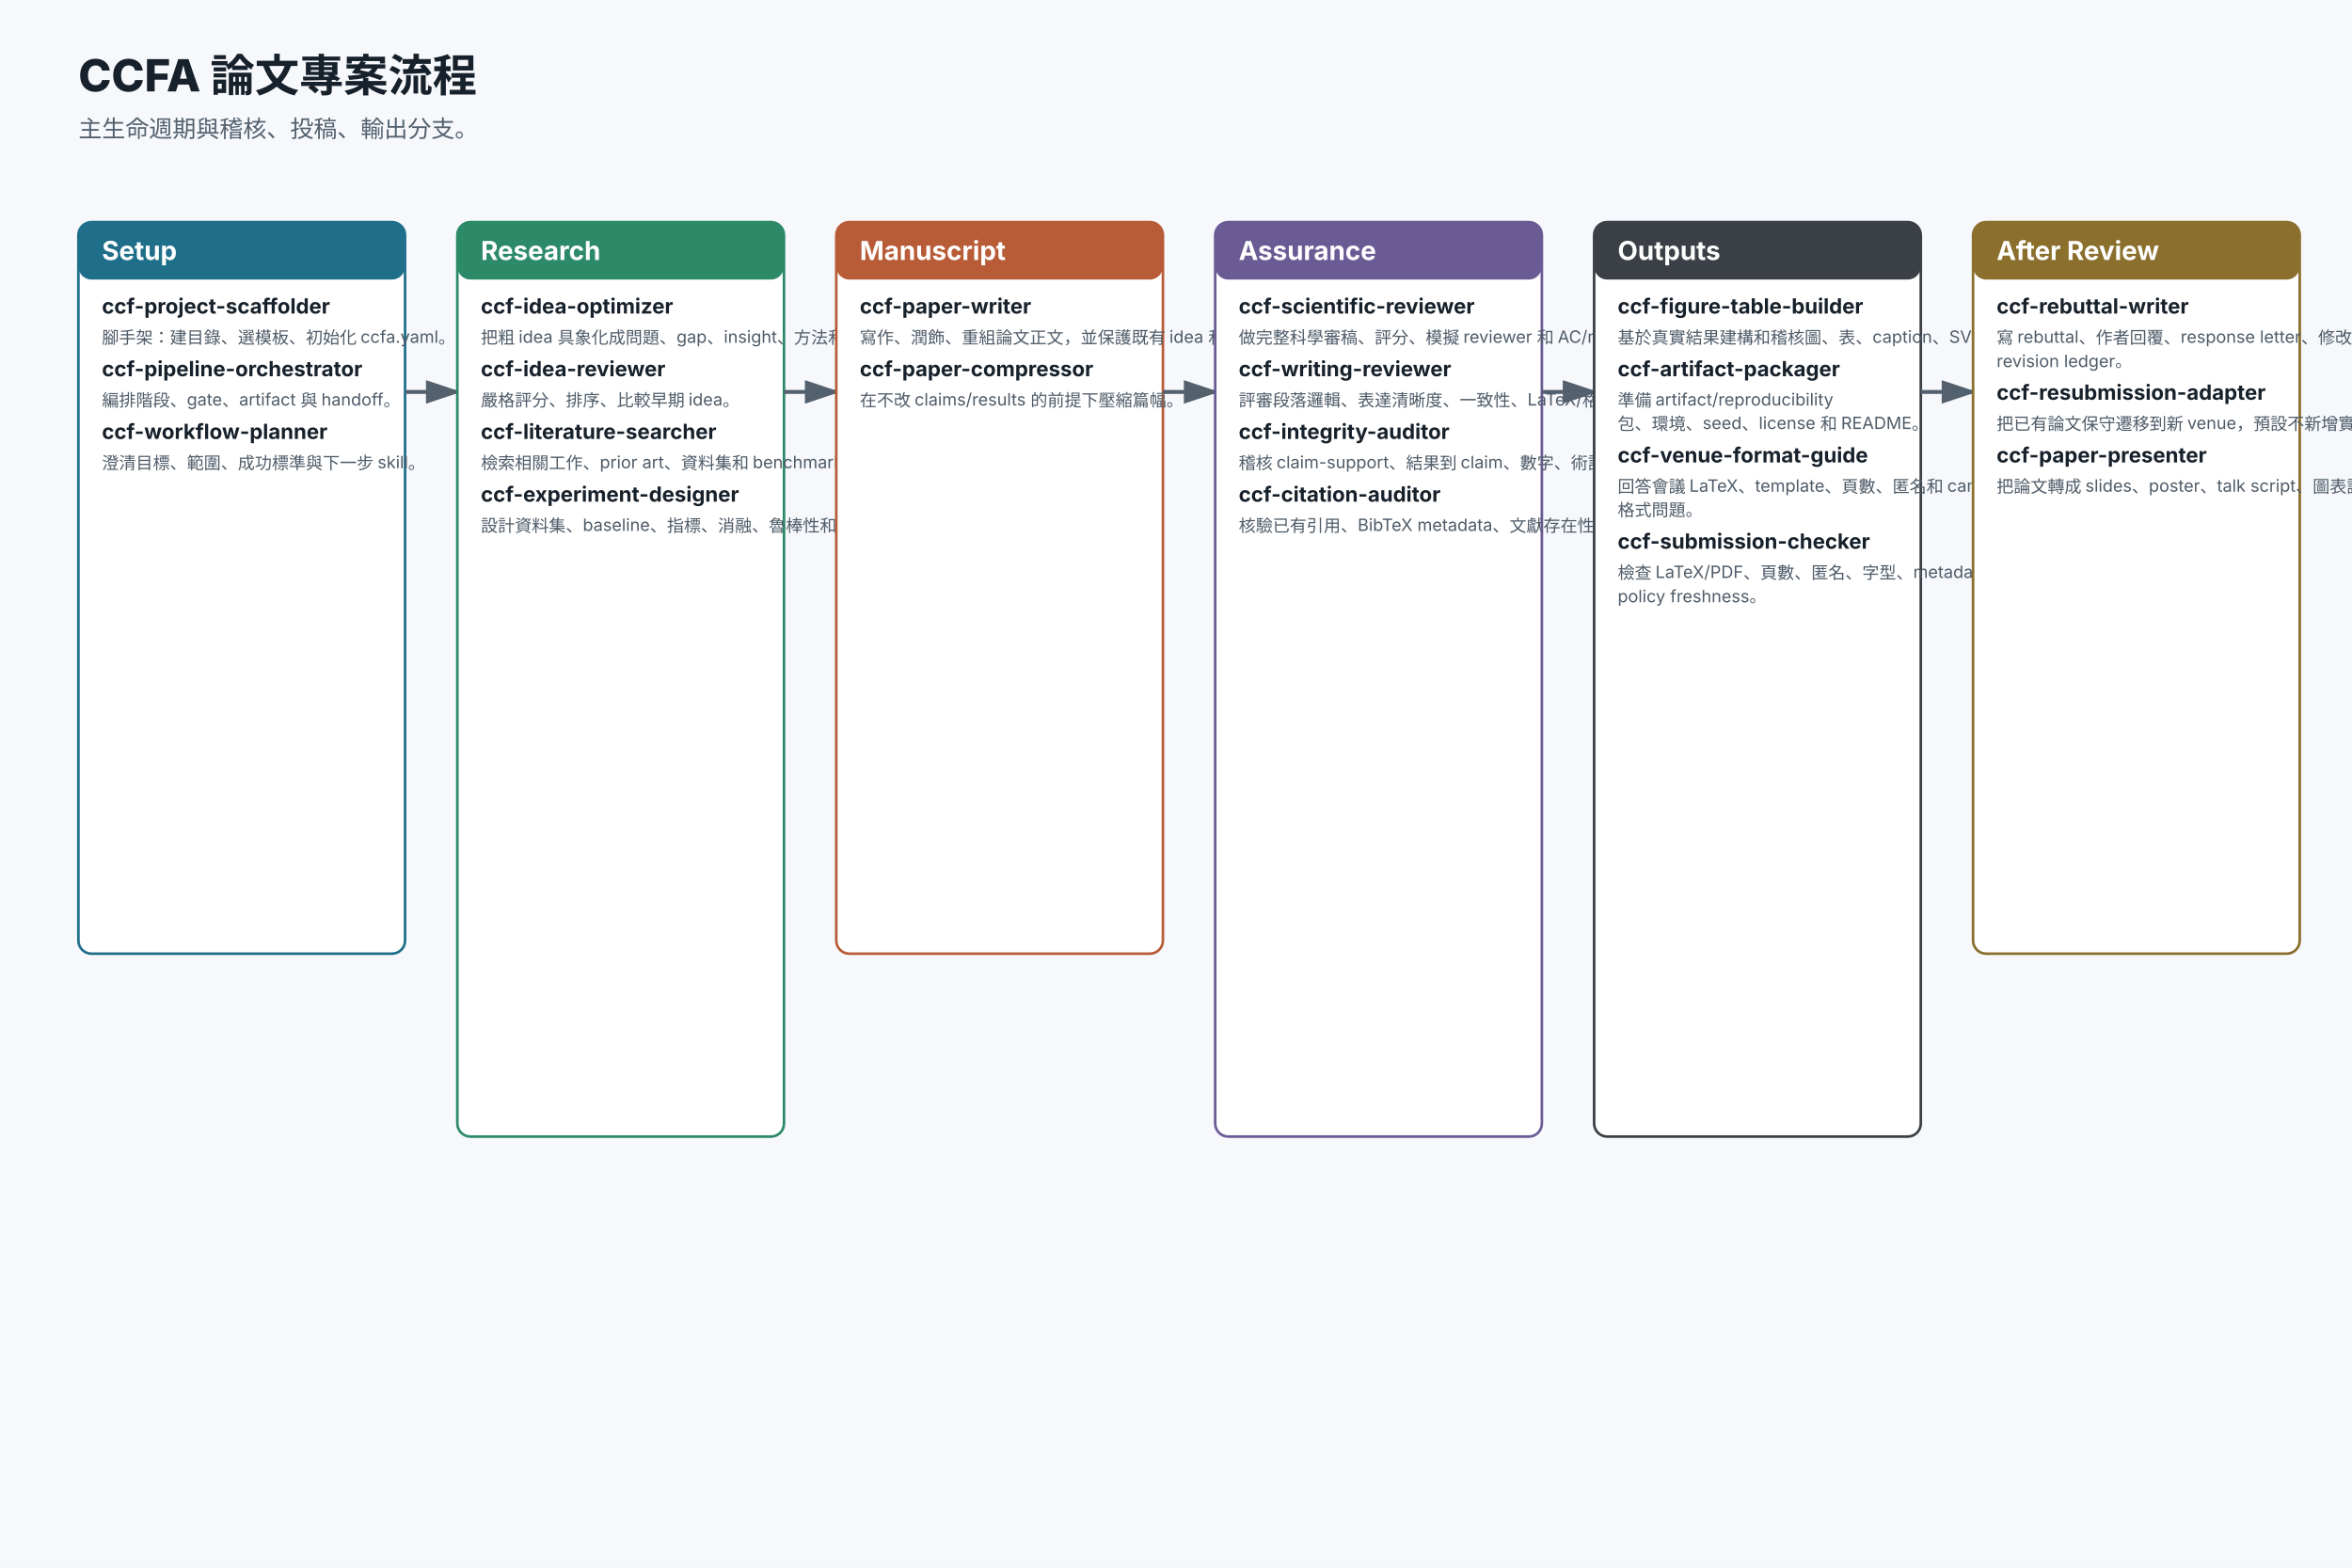
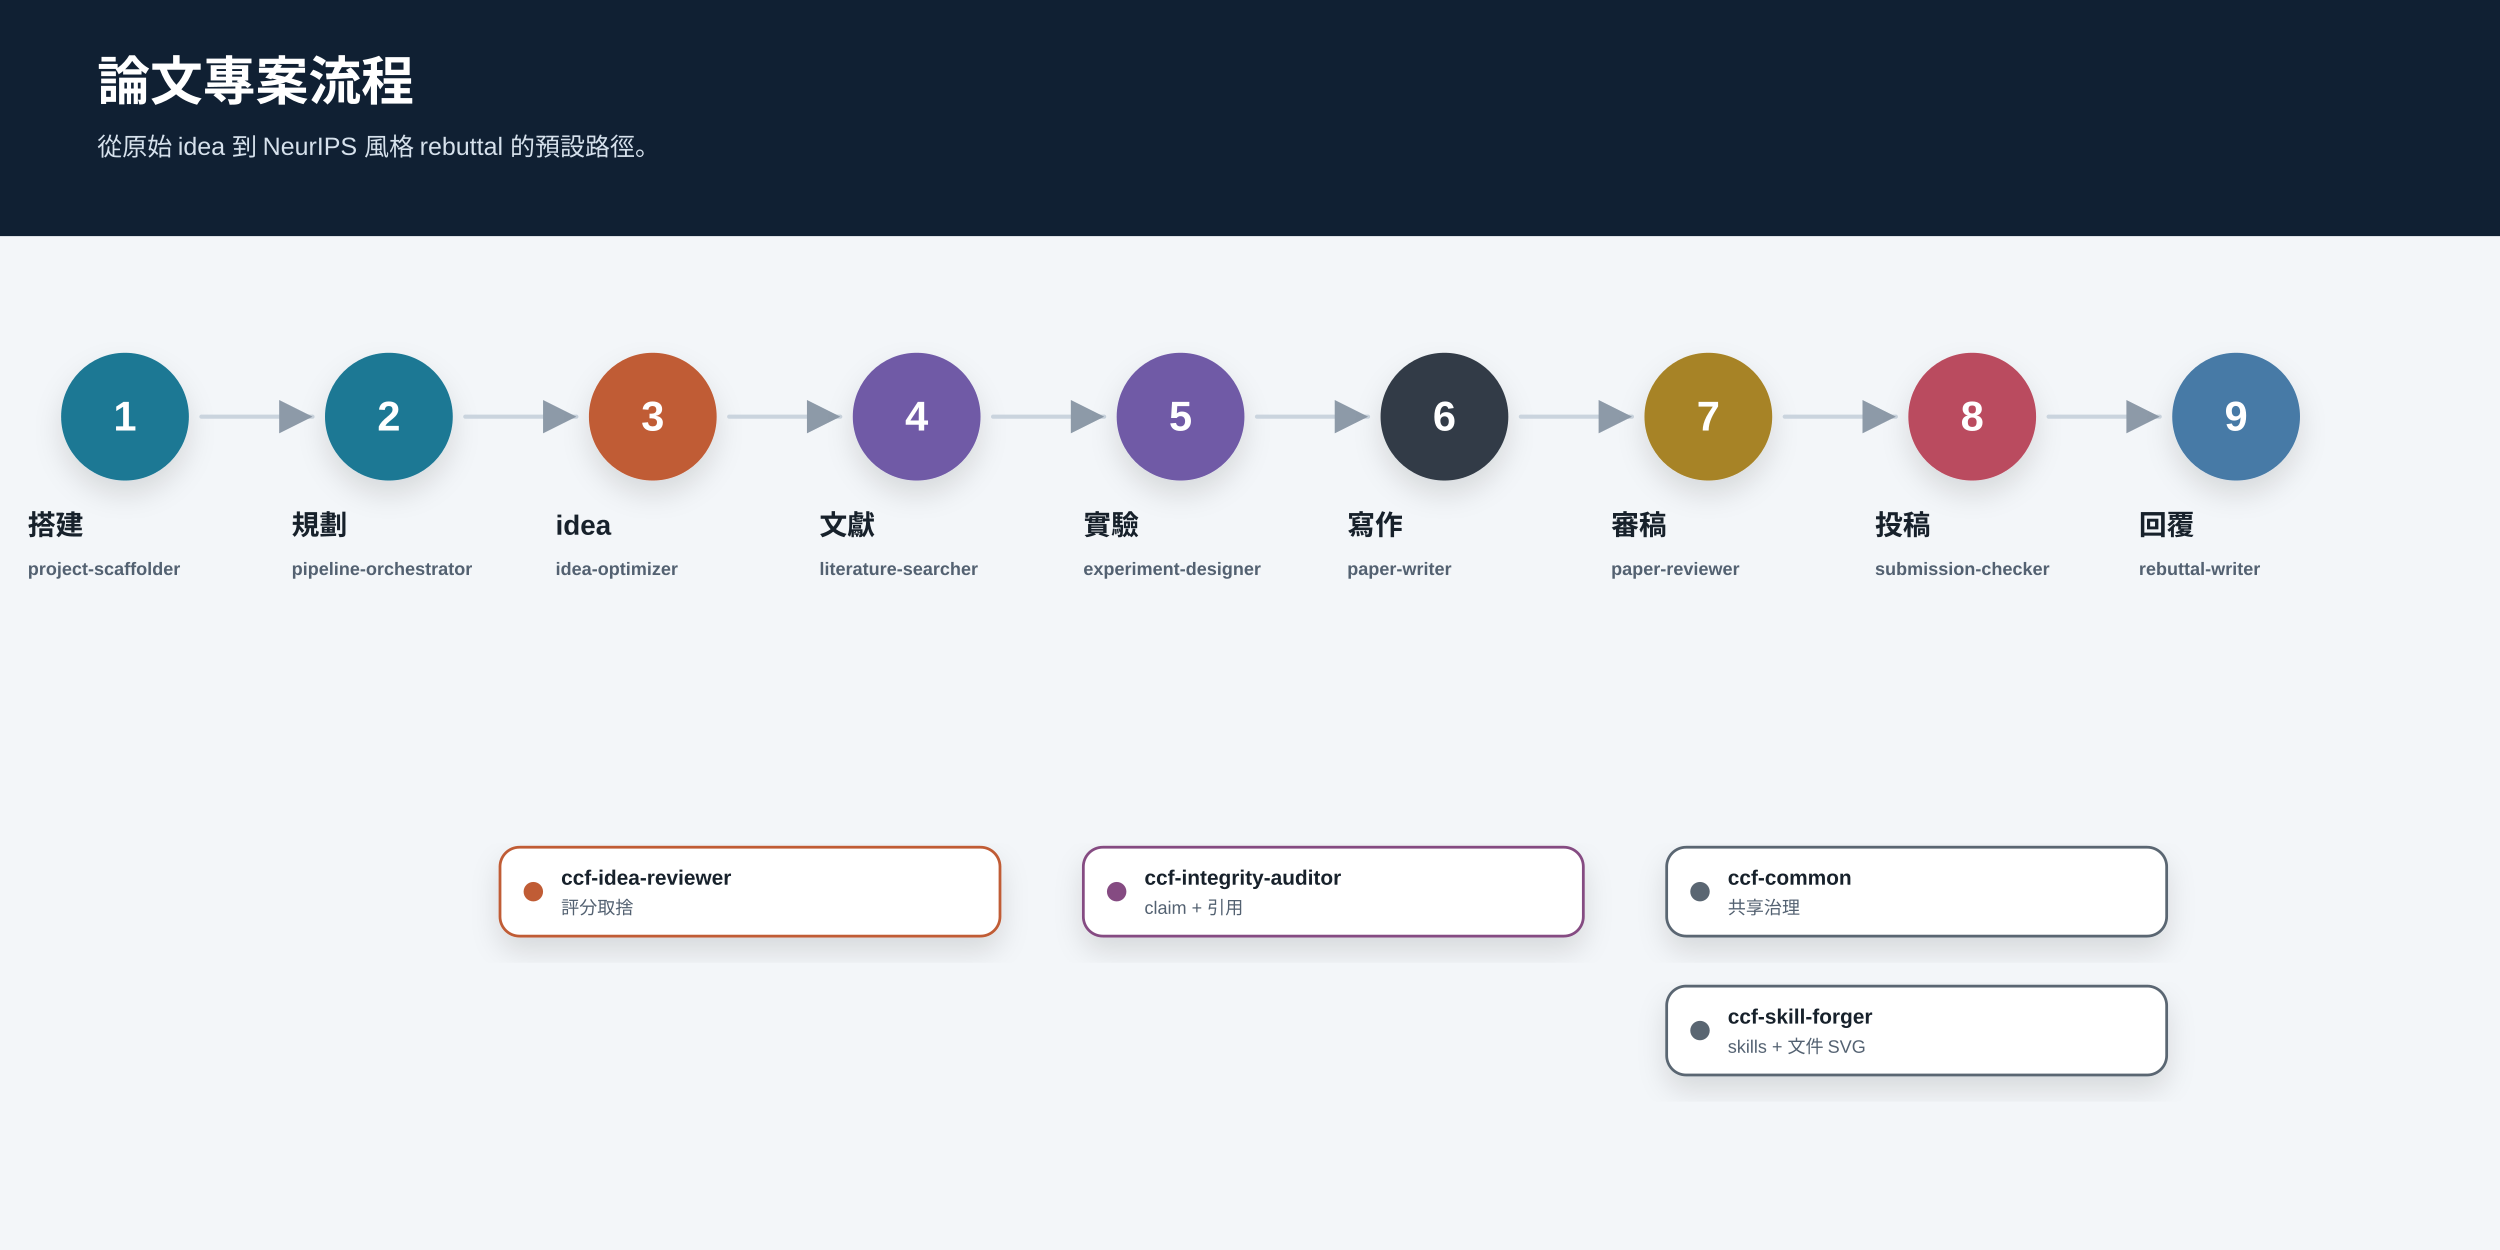
- <svg xmlns="http://www.w3.org/2000/svg" width="1800" height="1200" viewBox="0 0 1800 1200">
-   <rect width="1800" height="1200" fill="#f6f8fb" />
-   <text x="60" y="70" font-family="Inter, Arial, sans-serif" font-size="34" font-weight="800" fill="#17212b" text-anchor="start">CCFA 論文專案流程</text>
-   <text x="60" y="105" font-family="Inter, Arial, sans-serif" font-size="18" font-weight="400" fill="#52606d" text-anchor="start">主生命週期與稽核、投稿、輸出分支。</text>
+ <svg xmlns="http://www.w3.org/2000/svg" width="1800" height="900" viewBox="0 0 1800 900">
  <defs>
-     <marker id="arrow" markerWidth="10" markerHeight="10" refX="8" refY="3" orient="auto">
-       <path d="M0,0 L0,6 L9,3 z" fill="#53606d" />
+     <filter id="shadow" x="-20%" y="-20%" width="140%" height="150%">
+       <feDropShadow dx="0" dy="10" stdDeviation="10" flood-color="#0B1826" flood-opacity="0.12" />
+     </filter>
+     <marker id="arrow" markerWidth="12" markerHeight="12" refX="10" refY="6" orient="auto">
+       <path d="M2,2 L10,6 L2,10 Z" fill="#8D9AA8" />
    </marker>
  </defs>
-   <rect x="60" y="170" width="250" height="560" rx="10" fill="#ffffff" stroke="#1F6F8B" stroke-width="2" />
-   <rect x="60" y="170" width="250" height="44" rx="10" fill="#1F6F8B" />
-   <text x="78" y="199" font-family="Inter, Arial, sans-serif" font-size="20" font-weight="700" fill="#ffffff" text-anchor="start">Setup</text>
-   <text x="78" y="240" font-family="Inter, Arial, sans-serif" font-size="16" font-weight="700" fill="#17212b" text-anchor="start">ccf-project-scaffolder</text>
-   <text x="78" y="263" font-family="Inter, Arial, sans-serif" font-size="13" font-weight="400" fill="#4e5b68" text-anchor="start">腳手架：建目錄、選模板、初始化 ccfa.yaml。</text>
-   <text x="78" y="288" font-family="Inter, Arial, sans-serif" font-size="16" font-weight="700" fill="#17212b" text-anchor="start">ccf-pipeline-orchestrator</text>
-   <text x="78" y="311" font-family="Inter, Arial, sans-serif" font-size="13" font-weight="400" fill="#4e5b68" text-anchor="start">編排階段、gate、artifact 與 handoff。</text>
-   <text x="78" y="336" font-family="Inter, Arial, sans-serif" font-size="16" font-weight="700" fill="#17212b" text-anchor="start">ccf-workflow-planner</text>
-   <text x="78" y="359" font-family="Inter, Arial, sans-serif" font-size="13" font-weight="400" fill="#4e5b68" text-anchor="start">澄清目標、範圍、成功標準與下一步 skill。</text>
-   <line x1="310" y1="300" x2="350" y2="300" stroke="#53606d" stroke-width="3" marker-end="url(#arrow)" />
-   <rect x="350" y="170" width="250" height="700" rx="10" fill="#ffffff" stroke="#2D8A68" stroke-width="2" />
-   <rect x="350" y="170" width="250" height="44" rx="10" fill="#2D8A68" />
-   <text x="368" y="199" font-family="Inter, Arial, sans-serif" font-size="20" font-weight="700" fill="#ffffff" text-anchor="start">Research</text>
-   <text x="368" y="240" font-family="Inter, Arial, sans-serif" font-size="16" font-weight="700" fill="#17212b" text-anchor="start">ccf-idea-optimizer</text>
-   <text x="368" y="263" font-family="Inter, Arial, sans-serif" font-size="13" font-weight="400" fill="#4e5b68" text-anchor="start">把粗 idea 具象化成問題、gap、insight、方法和證據計畫。</text>
-   <text x="368" y="288" font-family="Inter, Arial, sans-serif" font-size="16" font-weight="700" fill="#17212b" text-anchor="start">ccf-idea-reviewer</text>
-   <text x="368" y="311" font-family="Inter, Arial, sans-serif" font-size="13" font-weight="400" fill="#4e5b68" text-anchor="start">嚴格評分、排序、比較早期 idea。</text>
-   <text x="368" y="336" font-family="Inter, Arial, sans-serif" font-size="16" font-weight="700" fill="#17212b" text-anchor="start">ccf-literature-searcher</text>
-   <text x="368" y="359" font-family="Inter, Arial, sans-serif" font-size="13" font-weight="400" fill="#4e5b68" text-anchor="start">檢索相關工作、prior art、資料集和 benchmark。</text>
-   <text x="368" y="384" font-family="Inter, Arial, sans-serif" font-size="16" font-weight="700" fill="#17212b" text-anchor="start">ccf-experiment-designer</text>
-   <text x="368" y="407" font-family="Inter, Arial, sans-serif" font-size="13" font-weight="400" fill="#4e5b68" text-anchor="start">設計資料集、baseline、指標、消融、魯棒性和結果表模板。</text>
-   <line x1="600" y1="300" x2="640" y2="300" stroke="#53606d" stroke-width="3" marker-end="url(#arrow)" />
-   <rect x="640" y="170" width="250" height="560" rx="10" fill="#ffffff" stroke="#B85C38" stroke-width="2" />
-   <rect x="640" y="170" width="250" height="44" rx="10" fill="#B85C38" />
-   <text x="658" y="199" font-family="Inter, Arial, sans-serif" font-size="20" font-weight="700" fill="#ffffff" text-anchor="start">Manuscript</text>
-   <text x="658" y="240" font-family="Inter, Arial, sans-serif" font-size="16" font-weight="700" fill="#17212b" text-anchor="start">ccf-paper-writer</text>
-   <text x="658" y="263" font-family="Inter, Arial, sans-serif" font-size="13" font-weight="400" fill="#4e5b68" text-anchor="start">寫作、潤飾、重組論文正文，並保護既有 idea 和證據邊界。</text>
-   <text x="658" y="288" font-family="Inter, Arial, sans-serif" font-size="16" font-weight="700" fill="#17212b" text-anchor="start">ccf-paper-compressor</text>
-   <text x="658" y="311" font-family="Inter, Arial, sans-serif" font-size="13" font-weight="400" fill="#4e5b68" text-anchor="start">在不改 claims/results 的前提下壓縮篇幅。</text>
-   <line x1="890" y1="300" x2="930" y2="300" stroke="#53606d" stroke-width="3" marker-end="url(#arrow)" />
-   <rect x="930" y="170" width="250" height="700" rx="10" fill="#ffffff" stroke="#6B5B95" stroke-width="2" />
-   <rect x="930" y="170" width="250" height="44" rx="10" fill="#6B5B95" />
-   <text x="948" y="199" font-family="Inter, Arial, sans-serif" font-size="20" font-weight="700" fill="#ffffff" text-anchor="start">Assurance</text>
-   <text x="948" y="240" font-family="Inter, Arial, sans-serif" font-size="16" font-weight="700" fill="#17212b" text-anchor="start">ccf-scientific-reviewer</text>
-   <text x="948" y="263" font-family="Inter, Arial, sans-serif" font-size="13" font-weight="400" fill="#4e5b68" text-anchor="start">做完整科學審稿、評分、模擬 reviewer 和 AC/meta-review。</text>
-   <text x="948" y="288" font-family="Inter, Arial, sans-serif" font-size="16" font-weight="700" fill="#17212b" text-anchor="start">ccf-writing-reviewer</text>
-   <text x="948" y="311" font-family="Inter, Arial, sans-serif" font-size="13" font-weight="400" fill="#4e5b68" text-anchor="start">評審段落邏輯、表達清晰度、一致性、LaTeX/格式和展示風險。</text>
-   <text x="948" y="336" font-family="Inter, Arial, sans-serif" font-size="16" font-weight="700" fill="#17212b" text-anchor="start">ccf-integrity-auditor</text>
-   <text x="948" y="359" font-family="Inter, Arial, sans-serif" font-size="13" font-weight="400" fill="#4e5b68" text-anchor="start">稽核 claim-support、結果到 claim、數字、術語和圖表一致性。</text>
-   <text x="948" y="384" font-family="Inter, Arial, sans-serif" font-size="16" font-weight="700" fill="#17212b" text-anchor="start">ccf-citation-auditor</text>
-   <text x="948" y="407" font-family="Inter, Arial, sans-serif" font-size="13" font-weight="400" fill="#4e5b68" text-anchor="start">核驗已有引用、BibTeX metadata、文獻存在性和引用上下文支撐。</text>
-   <line x1="1180" y1="300" x2="1220" y2="300" stroke="#53606d" stroke-width="3" marker-end="url(#arrow)" />
-   <rect x="1220" y="170" width="250" height="700" rx="10" fill="#ffffff" stroke="#3B3F46" stroke-width="2" />
-   <rect x="1220" y="170" width="250" height="44" rx="10" fill="#3B3F46" />
-   <text x="1238" y="199" font-family="Inter, Arial, sans-serif" font-size="20" font-weight="700" fill="#ffffff" text-anchor="start">Outputs</text>
-   <text x="1238" y="240" font-family="Inter, Arial, sans-serif" font-size="16" font-weight="700" fill="#17212b" text-anchor="start">ccf-figure-table-builder</text>
-   <text x="1238" y="263" font-family="Inter, Arial, sans-serif" font-size="13" font-weight="400" fill="#4e5b68" text-anchor="start">基於真實結果建構和稽核圖、表、caption、SVG/PDF。</text>
-   <text x="1238" y="288" font-family="Inter, Arial, sans-serif" font-size="16" font-weight="700" fill="#17212b" text-anchor="start">ccf-artifact-packager</text>
-   <text x="1238" y="311" font-family="Inter, Arial, sans-serif" font-size="13" font-weight="400" fill="#4e5b68" text-anchor="start">準備 artifact/reproducibility</text>
-   <text x="1238" y="329" font-family="Inter, Arial, sans-serif" font-size="13" font-weight="400" fill="#4e5b68" text-anchor="start">包、環境、seed、license 和 README。</text>
-   <text x="1238" y="354" font-family="Inter, Arial, sans-serif" font-size="16" font-weight="700" fill="#17212b" text-anchor="start">ccf-venue-format-guide</text>
-   <text x="1238" y="377" font-family="Inter, Arial, sans-serif" font-size="13" font-weight="400" fill="#4e5b68" text-anchor="start">回答會議 LaTeX、template、頁數、匿名和 camera-ready</text>
-   <text x="1238" y="395" font-family="Inter, Arial, sans-serif" font-size="13" font-weight="400" fill="#4e5b68" text-anchor="start">格式問題。</text>
-   <text x="1238" y="420" font-family="Inter, Arial, sans-serif" font-size="16" font-weight="700" fill="#17212b" text-anchor="start">ccf-submission-checker</text>
-   <text x="1238" y="443" font-family="Inter, Arial, sans-serif" font-size="13" font-weight="400" fill="#4e5b68" text-anchor="start">檢查 LaTeX/PDF、頁數、匿名、字型、metadata、template 和</text>
-   <text x="1238" y="461" font-family="Inter, Arial, sans-serif" font-size="13" font-weight="400" fill="#4e5b68" text-anchor="start">policy freshness。</text>
-   <line x1="1470" y1="300" x2="1510" y2="300" stroke="#53606d" stroke-width="3" marker-end="url(#arrow)" />
-   <rect x="1510" y="170" width="250" height="560" rx="10" fill="#ffffff" stroke="#8A6F2D" stroke-width="2" />
-   <rect x="1510" y="170" width="250" height="44" rx="10" fill="#8A6F2D" />
-   <text x="1528" y="199" font-family="Inter, Arial, sans-serif" font-size="20" font-weight="700" fill="#ffffff" text-anchor="start">After Review</text>
-   <text x="1528" y="240" font-family="Inter, Arial, sans-serif" font-size="16" font-weight="700" fill="#17212b" text-anchor="start">ccf-rebuttal-writer</text>
-   <text x="1528" y="263" font-family="Inter, Arial, sans-serif" font-size="13" font-weight="400" fill="#4e5b68" text-anchor="start">寫 rebuttal、作者回覆、response letter、修改說明和</text>
-   <text x="1528" y="281" font-family="Inter, Arial, sans-serif" font-size="13" font-weight="400" fill="#4e5b68" text-anchor="start">revision ledger。</text>
-   <text x="1528" y="306" font-family="Inter, Arial, sans-serif" font-size="16" font-weight="700" fill="#17212b" text-anchor="start">ccf-resubmission-adapter</text>
-   <text x="1528" y="329" font-family="Inter, Arial, sans-serif" font-size="13" font-weight="400" fill="#4e5b68" text-anchor="start">把已有論文保守遷移到新 venue，預設不新增實驗、不改 bib。</text>
-   <text x="1528" y="354" font-family="Inter, Arial, sans-serif" font-size="16" font-weight="700" fill="#17212b" text-anchor="start">ccf-paper-presenter</text>
-   <text x="1528" y="377" font-family="Inter, Arial, sans-serif" font-size="13" font-weight="400" fill="#4e5b68" text-anchor="start">把論文轉成 slides、poster、talk script、圖表講解和 Q&amp;A。</text>
+   <style>text{font-family:Microsoft JhengHei, Segoe UI, Arial, sans-serif;dominant-baseline:auto} .mono{font-family:Consolas,Menlo,monospace}</style>
+   <rect x="0" y="0" width="1800" height="900" rx="0" fill="#F3F6F9" stroke="none" stroke-width="2" />
+   <rect x="0" y="0" width="1800" height="170" rx="0" fill="#102033" stroke="none" stroke-width="2" />
+   <text x="70" y="72" font-size="38" font-weight="820" fill="#FFFFFF" text-anchor="start">論文專案流程</text>
+   <text x="70" y="112" font-size="18" font-weight="450" fill="#D6E1EC" text-anchor="start">從原始 idea 到 NeurIPS 風格 rebuttal 的預設路徑。</text>
+   <circle cx="90" cy="300" r="46" fill="#1E7894" filter="url(#shadow)" />
+   <text x="90" y="310" font-size="30" font-weight="850" fill="#FFFFFF" text-anchor="middle">1</text>
+   <text x="20" y="385" font-size="20" font-weight="800" fill="#17212B" text-anchor="start">搭建</text>
+   <text x="20" y="414" font-size="13" font-weight="600" fill="#536171" text-anchor="start">project-scaffolder</text>
+   <line x1="145" y1="300" x2="225" y2="300" stroke="#CAD4DE" stroke-width="3" stroke-linecap="round" marker-end="url(#arrow)" />
+   <circle cx="280" cy="300" r="46" fill="#1E7894" filter="url(#shadow)" />
+   <text x="280" y="310" font-size="30" font-weight="850" fill="#FFFFFF" text-anchor="middle">2</text>
+   <text x="210" y="385" font-size="20" font-weight="800" fill="#17212B" text-anchor="start">規劃</text>
+   <text x="210" y="414" font-size="13" font-weight="600" fill="#536171" text-anchor="start">pipeline-orchestrator</text>
+   <line x1="335" y1="300" x2="415" y2="300" stroke="#CAD4DE" stroke-width="3" stroke-linecap="round" marker-end="url(#arrow)" />
+   <circle cx="470" cy="300" r="46" fill="#C05C35" filter="url(#shadow)" />
+   <text x="470" y="310" font-size="30" font-weight="850" fill="#FFFFFF" text-anchor="middle">3</text>
+   <text x="400" y="385" font-size="20" font-weight="800" fill="#17212B" text-anchor="start">idea</text>
+   <text x="400" y="414" font-size="13" font-weight="600" fill="#536171" text-anchor="start">idea-optimizer</text>
+   <line x1="525" y1="300" x2="605" y2="300" stroke="#CAD4DE" stroke-width="3" stroke-linecap="round" marker-end="url(#arrow)" />
+   <circle cx="660" cy="300" r="46" fill="#6F5AA6" filter="url(#shadow)" />
+   <text x="660" y="310" font-size="30" font-weight="850" fill="#FFFFFF" text-anchor="middle">4</text>
+   <text x="590" y="385" font-size="20" font-weight="800" fill="#17212B" text-anchor="start">文獻</text>
+   <text x="590" y="414" font-size="13" font-weight="600" fill="#536171" text-anchor="start">literature-searcher</text>
+   <line x1="715" y1="300" x2="795" y2="300" stroke="#CAD4DE" stroke-width="3" stroke-linecap="round" marker-end="url(#arrow)" />
+   <circle cx="850" cy="300" r="46" fill="#6F5AA6" filter="url(#shadow)" />
+   <text x="850" y="310" font-size="30" font-weight="850" fill="#FFFFFF" text-anchor="middle">5</text>
+   <text x="780" y="385" font-size="20" font-weight="800" fill="#17212B" text-anchor="start">實驗</text>
+   <text x="780" y="414" font-size="13" font-weight="600" fill="#536171" text-anchor="start">experiment-designer</text>
+   <line x1="905" y1="300" x2="985" y2="300" stroke="#CAD4DE" stroke-width="3" stroke-linecap="round" marker-end="url(#arrow)" />
+   <circle cx="1040" cy="300" r="46" fill="#333B46" filter="url(#shadow)" />
+   <text x="1040" y="310" font-size="30" font-weight="850" fill="#FFFFFF" text-anchor="middle">6</text>
+   <text x="970" y="385" font-size="20" font-weight="800" fill="#17212B" text-anchor="start">寫作</text>
+   <text x="970" y="414" font-size="13" font-weight="600" fill="#536171" text-anchor="start">paper-writer</text>
+   <line x1="1095" y1="300" x2="1175" y2="300" stroke="#CAD4DE" stroke-width="3" stroke-linecap="round" marker-end="url(#arrow)" />
+   <circle cx="1230" cy="300" r="46" fill="#A78328" filter="url(#shadow)" />
+   <text x="1230" y="310" font-size="30" font-weight="850" fill="#FFFFFF" text-anchor="middle">7</text>
+   <text x="1160" y="385" font-size="20" font-weight="800" fill="#17212B" text-anchor="start">審稿</text>
+   <text x="1160" y="414" font-size="13" font-weight="600" fill="#536171" text-anchor="start">paper-reviewer</text>
+   <line x1="1285" y1="300" x2="1365" y2="300" stroke="#CAD4DE" stroke-width="3" stroke-linecap="round" marker-end="url(#arrow)" />
+   <circle cx="1420" cy="300" r="46" fill="#BA4C5E" filter="url(#shadow)" />
+   <text x="1420" y="310" font-size="30" font-weight="850" fill="#FFFFFF" text-anchor="middle">8</text>
+   <text x="1350" y="385" font-size="20" font-weight="800" fill="#17212B" text-anchor="start">投稿</text>
+   <text x="1350" y="414" font-size="13" font-weight="600" fill="#536171" text-anchor="start">submission-checker</text>
+   <line x1="1475" y1="300" x2="1555" y2="300" stroke="#CAD4DE" stroke-width="3" stroke-linecap="round" marker-end="url(#arrow)" />
+   <circle cx="1610" cy="300" r="46" fill="#477AA6" filter="url(#shadow)" />
+   <text x="1610" y="310" font-size="30" font-weight="850" fill="#FFFFFF" text-anchor="middle">9</text>
+   <text x="1540" y="385" font-size="20" font-weight="800" fill="#17212B" text-anchor="start">回覆</text>
+   <text x="1540" y="414" font-size="13" font-weight="600" fill="#536171" text-anchor="start">rebuttal-writer</text>
+   <rect x="360" y="610" width="360" height="64" rx="14" fill="#FFFFFF" stroke="#C05C35" stroke-width="2" filter="url(#shadow)" />
+   <circle cx="384" cy="642" r="7" fill="#C05C35" />
+   <text x="404" y="637" font-size="15" font-weight="780" fill="#17212B" text-anchor="start">ccf-idea-reviewer</text>
+   <text x="404" y="658" font-size="13" font-weight="500" fill="#536171" text-anchor="start">評分取捨</text>
+   <rect x="780" y="610" width="360" height="64" rx="14" fill="#FFFFFF" stroke="#854B82" stroke-width="2" filter="url(#shadow)" />
+   <circle cx="804" cy="642" r="7" fill="#854B82" />
+   <text x="824" y="637" font-size="15" font-weight="780" fill="#17212B" text-anchor="start">ccf-integrity-auditor</text>
+   <text x="824" y="658" font-size="13" font-weight="500" fill="#536171" text-anchor="start">claim + 引用</text>
+   <rect x="1200" y="610" width="360" height="64" rx="14" fill="#FFFFFF" stroke="#5A6672" stroke-width="2" filter="url(#shadow)" />
+   <circle cx="1224" cy="642" r="7" fill="#5A6672" />
+   <text x="1244" y="637" font-size="15" font-weight="780" fill="#17212B" text-anchor="start">ccf-common</text>
+   <text x="1244" y="658" font-size="13" font-weight="500" fill="#536171" text-anchor="start">共享治理</text>
+   <rect x="1200" y="710" width="360" height="64" rx="14" fill="#FFFFFF" stroke="#5A6672" stroke-width="2" filter="url(#shadow)" />
+   <circle cx="1224" cy="742" r="7" fill="#5A6672" />
+   <text x="1244" y="737" font-size="15" font-weight="780" fill="#17212B" text-anchor="start">ccf-skill-forger</text>
+   <text x="1244" y="758" font-size="13" font-weight="500" fill="#536171" text-anchor="start">skills + 文件 SVG</text>
</svg>
